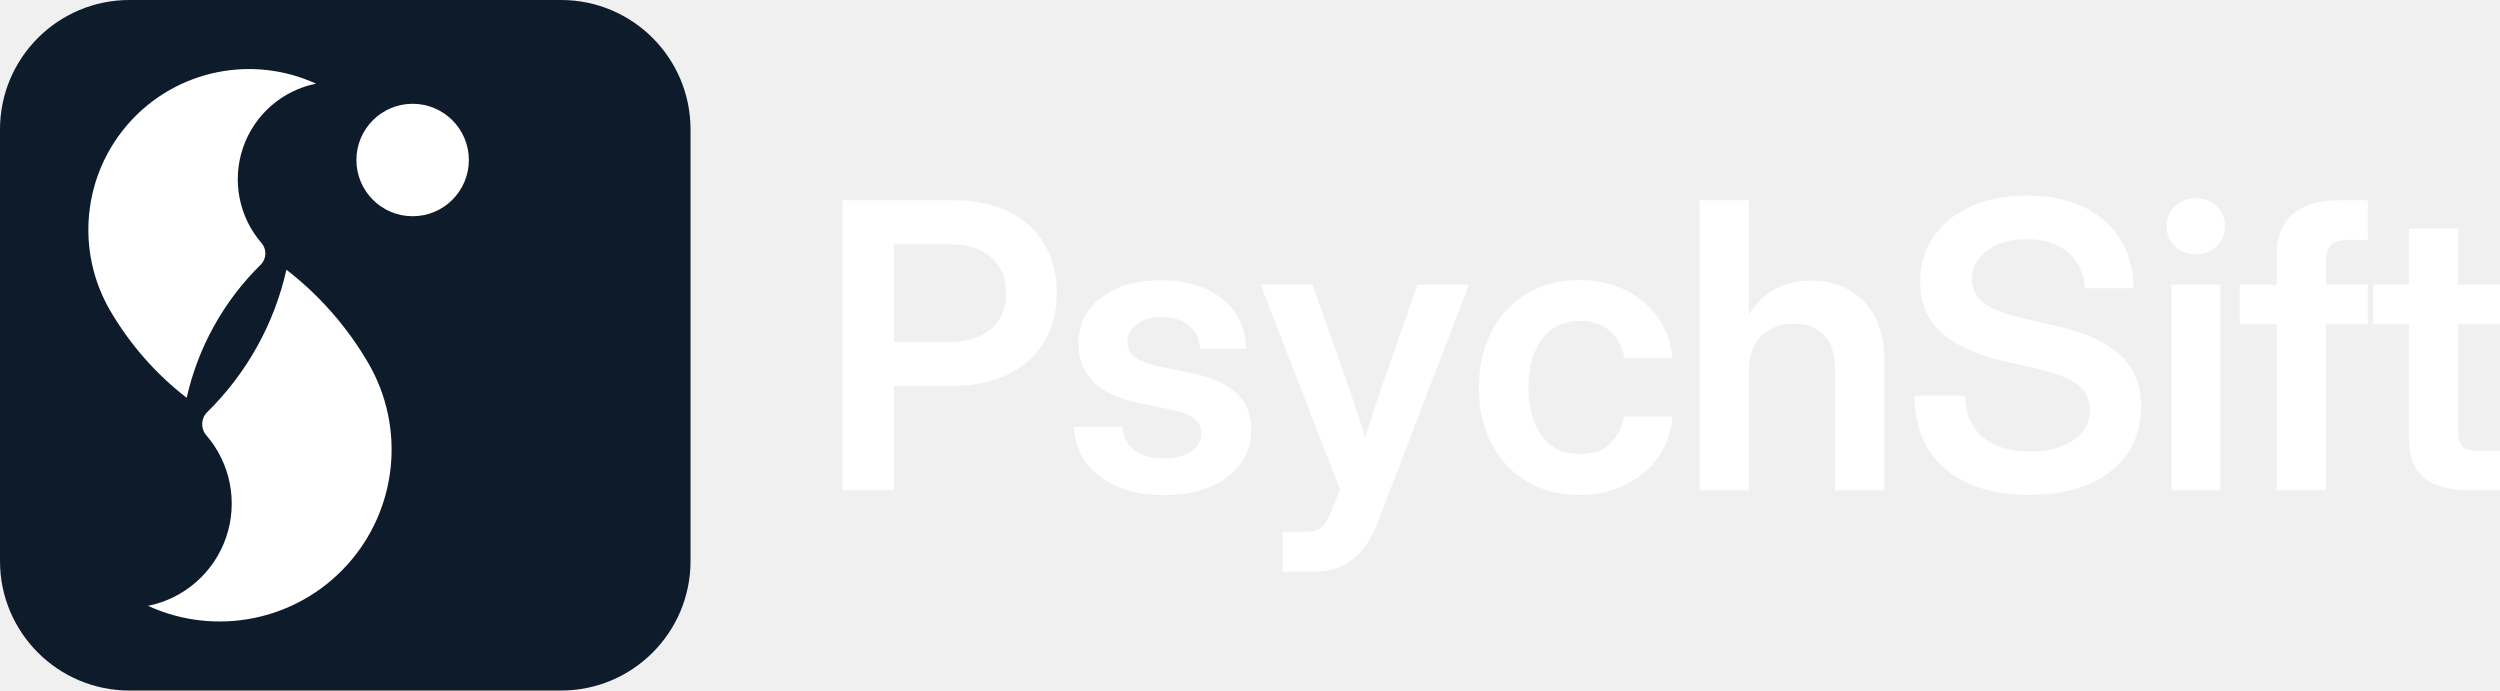
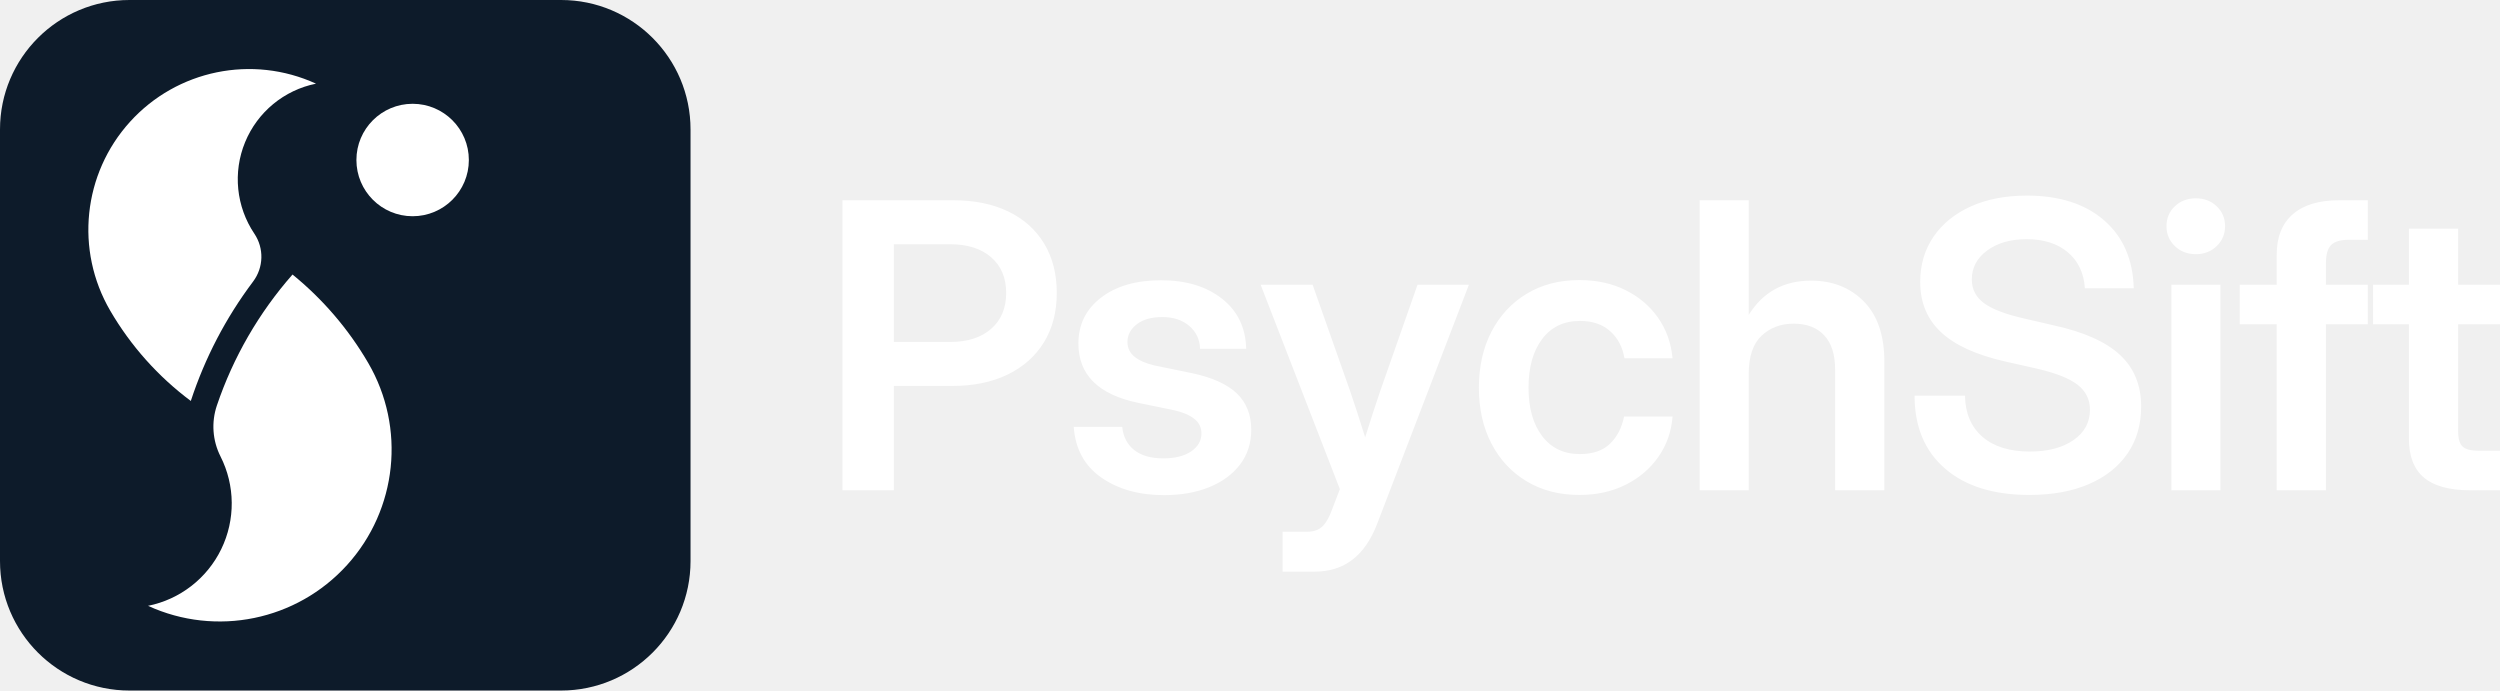
<svg xmlns="http://www.w3.org/2000/svg" viewBox="0 0 926.815 256" width="926.815" height="256" role="img" aria-label="PsychSift">
  <rect width="256" height="256" rx="48" fill="#0D1B2A" />
  <g transform="translate(32.7581 25.6) scale(2.0402)">
    <g fill="#FFFFFF">
-       <path d="M41.367 2.655 A17.723 17.723 0 0 0 31.466 31.62 A2.881 2.881 0 0 1 31.306 35.559 A48.936 48.936 0 0 0 17.864 59.741 A55.123 55.123 0 0 1 3.976 43.912 A29.201 29.201 0 0 1 41.367 2.655 Z" />
-       <path d="M41.367 2.655 A17.723 17.723 0 0 0 31.466 31.62 A2.881 2.881 0 0 1 31.306 35.559 A48.936 48.936 0 0 0 17.864 59.741 A55.123 55.123 0 0 1 3.976 43.912 A29.201 29.201 0 0 1 41.367 2.655 Z" transform="translate(55.1029 100.3813) scale(-1.07)" />
+       <path d="M41.367 2.655 A17.723 17.723 0 0 0 30.165 29.918 A7.5 7.5 0 0 1 29.934 38.612 A74.817 74.817 0 0 0 18.616 60.312 A55.123 55.123 0 0 1 3.976 43.912 A29.201 29.201 0 0 1 41.367 2.655 Z" />
+       <path d="M10.84 97.54 A18.964 18.964 0 0 0 24.012 70.392 A12 12 0 0 1 23.354 61.129 A70.063 70.063 0 0 1 37.096 37.337 A58.982 58.982 0 0 1 50.849 53.396 A31.245 31.245 0 0 1 10.84 97.54 Z" />
      <circle cx="58.923" cy="16.528" r="10.216" />
    </g>
  </g>
  <g transform="translate(303.372 181.76)">
    <path d="M8.95 0.00V-107.52H50.01Q61.84 -107.52 70.47 -103.33Q79.09 -99.15 83.74 -91.43Q88.40 -83.71 88.40 -73.17Q88.40 -62.56 83.63 -54.84Q78.87 -47.12 70.18 -42.90Q61.48 -38.68 49.65 -38.68H28.00V0.00ZM28.00 -54.99H48.93Q58.52 -54.99 64.08 -59.86Q69.64 -64.73 69.64 -73.17Q69.64 -81.54 64.08 -86.38Q58.52 -91.21 48.93 -91.21H28.00Z M128.17 1.80Q114.25 1.80 104.90 -4.73Q95.56 -11.26 94.69 -23.52H112.66Q113.24 -17.97 117.13 -14.90Q121.03 -11.83 127.88 -11.83Q134.45 -11.83 138.24 -14.43Q142.03 -17.03 142.03 -21.07Q142.03 -24.53 139.21 -26.63Q136.40 -28.72 131.64 -29.73L118.65 -32.40Q96.42 -37.02 96.42 -54.41Q96.42 -64.94 104.79 -71.40Q113.16 -77.86 127.09 -77.86Q140.95 -77.86 149.64 -71.04Q158.34 -64.22 158.62 -52.46H141.52Q141.38 -57.58 137.55 -60.90Q133.73 -64.22 127.52 -64.22Q121.53 -64.22 118.07 -61.55Q114.61 -58.88 114.61 -54.99Q114.61 -51.60 117.28 -49.47Q119.95 -47.34 124.71 -46.26L138.42 -43.44Q149.75 -41.06 155.12 -35.94Q160.50 -30.81 160.50 -22.44Q160.50 -15.01 156.35 -9.56Q152.20 -4.11 144.91 -1.15Q137.63 1.80 128.17 1.80Z M172.13 30.16V15.37H181.15Q184.83 15.37 186.89 13.39Q188.95 11.40 190.53 6.93L193.35 -0.43L163.98 -76.20H183.25L197.25 -36.51Q198.69 -32.26 200.06 -28.03Q201.43 -23.81 202.73 -19.63Q205.33 -28.00 208.21 -36.51L222.14 -76.20H241.19L207.13 12.56Q200.35 30.16 184.04 30.16Z M282.12 1.73Q271.01 1.73 262.60 -3.32Q254.19 -8.37 249.54 -17.32Q244.89 -26.27 244.89 -38.03Q244.89 -49.79 249.54 -58.78Q254.19 -67.76 262.60 -72.85Q271.01 -77.93 282.12 -77.93Q291.72 -77.93 299.22 -74.22Q306.73 -70.50 311.31 -63.97Q315.89 -57.44 316.69 -48.93H298.86Q297.85 -55.06 293.63 -58.92Q289.41 -62.78 282.34 -62.78Q273.39 -62.78 268.34 -56.07Q263.29 -49.36 263.29 -38.03Q263.29 -26.77 268.34 -20.10Q273.39 -13.42 282.34 -13.42Q289.48 -13.42 293.45 -17.21Q297.42 -21.00 298.72 -27.35H316.69Q316.04 -18.98 311.45 -12.41Q306.87 -5.85 299.33 -2.06Q291.79 1.73 282.12 1.73Z M344.92 -43.08V0.00H326.73V-107.52H344.92V-65.02Q352.85 -77.72 368.01 -77.72Q379.99 -77.72 387.60 -70.00Q395.21 -62.28 395.21 -47.63V0.00H376.96V-44.74Q376.96 -53.11 372.91 -57.44Q368.87 -61.77 361.58 -61.77Q354.44 -61.77 349.68 -57.30Q344.92 -52.82 344.92 -43.08Z M448.99 1.73Q429.00 1.73 417.70 -8.05Q406.41 -17.82 406.41 -35.07H425.10Q425.25 -25.33 431.56 -19.84Q437.87 -14.36 449.13 -14.36Q459.16 -14.36 465.29 -18.58Q471.43 -22.80 471.43 -29.87Q471.43 -35.58 466.81 -39.15Q462.19 -42.72 451.44 -45.17L439.89 -47.77Q423.80 -51.45 416.15 -58.67Q408.50 -65.88 408.50 -77.21Q408.50 -86.81 413.45 -94.03Q418.39 -101.24 427.30 -105.25Q436.21 -109.25 448.05 -109.25Q466.09 -109.25 476.66 -100.09Q487.23 -90.92 487.66 -74.90H469.55Q468.97 -83.42 463.20 -88.25Q457.43 -93.09 447.98 -93.09Q439.03 -93.09 433.33 -88.90Q427.63 -84.72 427.63 -78.15Q427.63 -72.74 432.14 -69.38Q436.65 -66.03 447.18 -63.65L458.08 -61.12Q474.82 -57.44 482.61 -50.15Q490.41 -42.86 490.41 -31.03Q490.41 -21.00 485.36 -13.64Q480.30 -6.28 471.00 -2.27Q461.69 1.73 448.99 1.73Z M501.61 0.00V-76.20H519.79V0.00ZM510.70 -87.53Q506.01 -87.53 502.90 -90.53Q499.80 -93.52 499.80 -97.92Q499.80 -102.32 502.90 -105.28Q506.01 -108.24 510.70 -108.24Q515.32 -108.24 518.42 -105.28Q521.52 -102.32 521.52 -97.92Q521.52 -93.52 518.42 -90.53Q515.32 -87.53 510.70 -87.53Z M574.43 -76.20V-61.55H558.92V0.00H540.66V-61.55H526.95V-76.20H540.66V-87.31Q540.66 -97.13 546.61 -102.32Q552.57 -107.52 563.82 -107.52H574.43V-92.87H567.43Q562.74 -92.87 560.83 -90.92Q558.92 -88.97 558.92 -84.28V-76.20Z M623.44 -76.20V-61.55H607.93V-21.86Q607.93 -17.75 609.59 -16.20Q611.25 -14.65 615.65 -14.65H623.44V0.00H612.47Q600.86 0.00 595.26 -4.69Q589.67 -9.38 589.67 -19.19V-61.55H576.39V-76.20H589.67V-96.98H607.93V-76.20Z" fill="#FFFFFF" />
  </g>
</svg>
